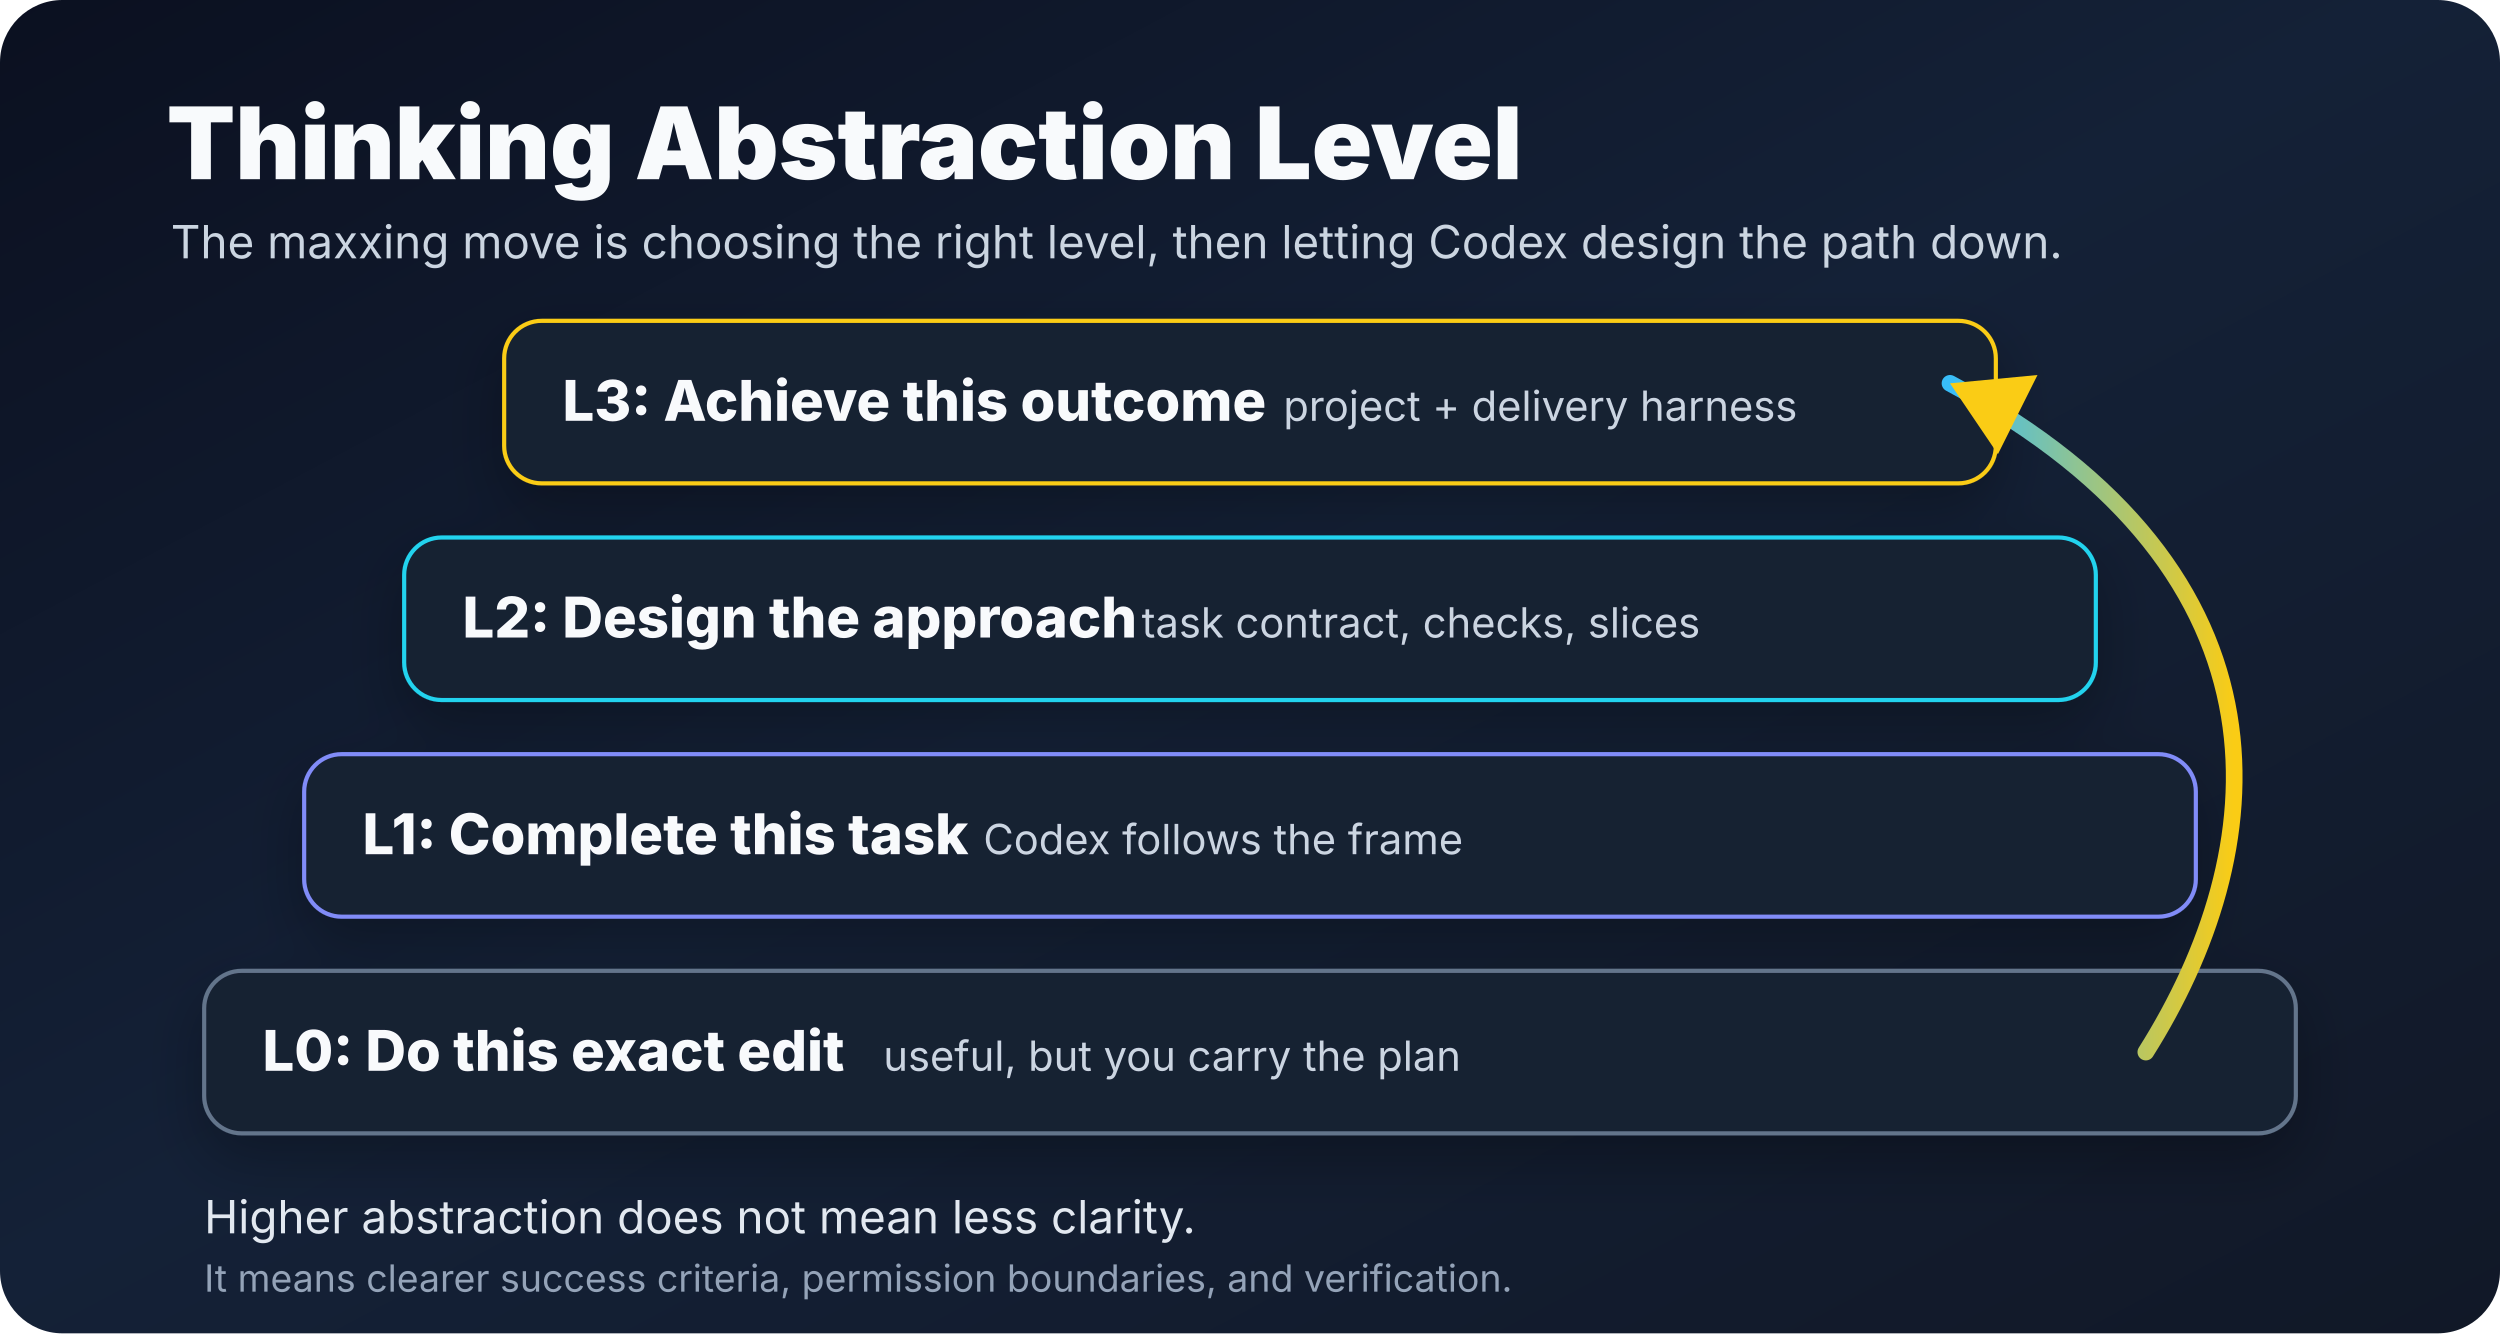
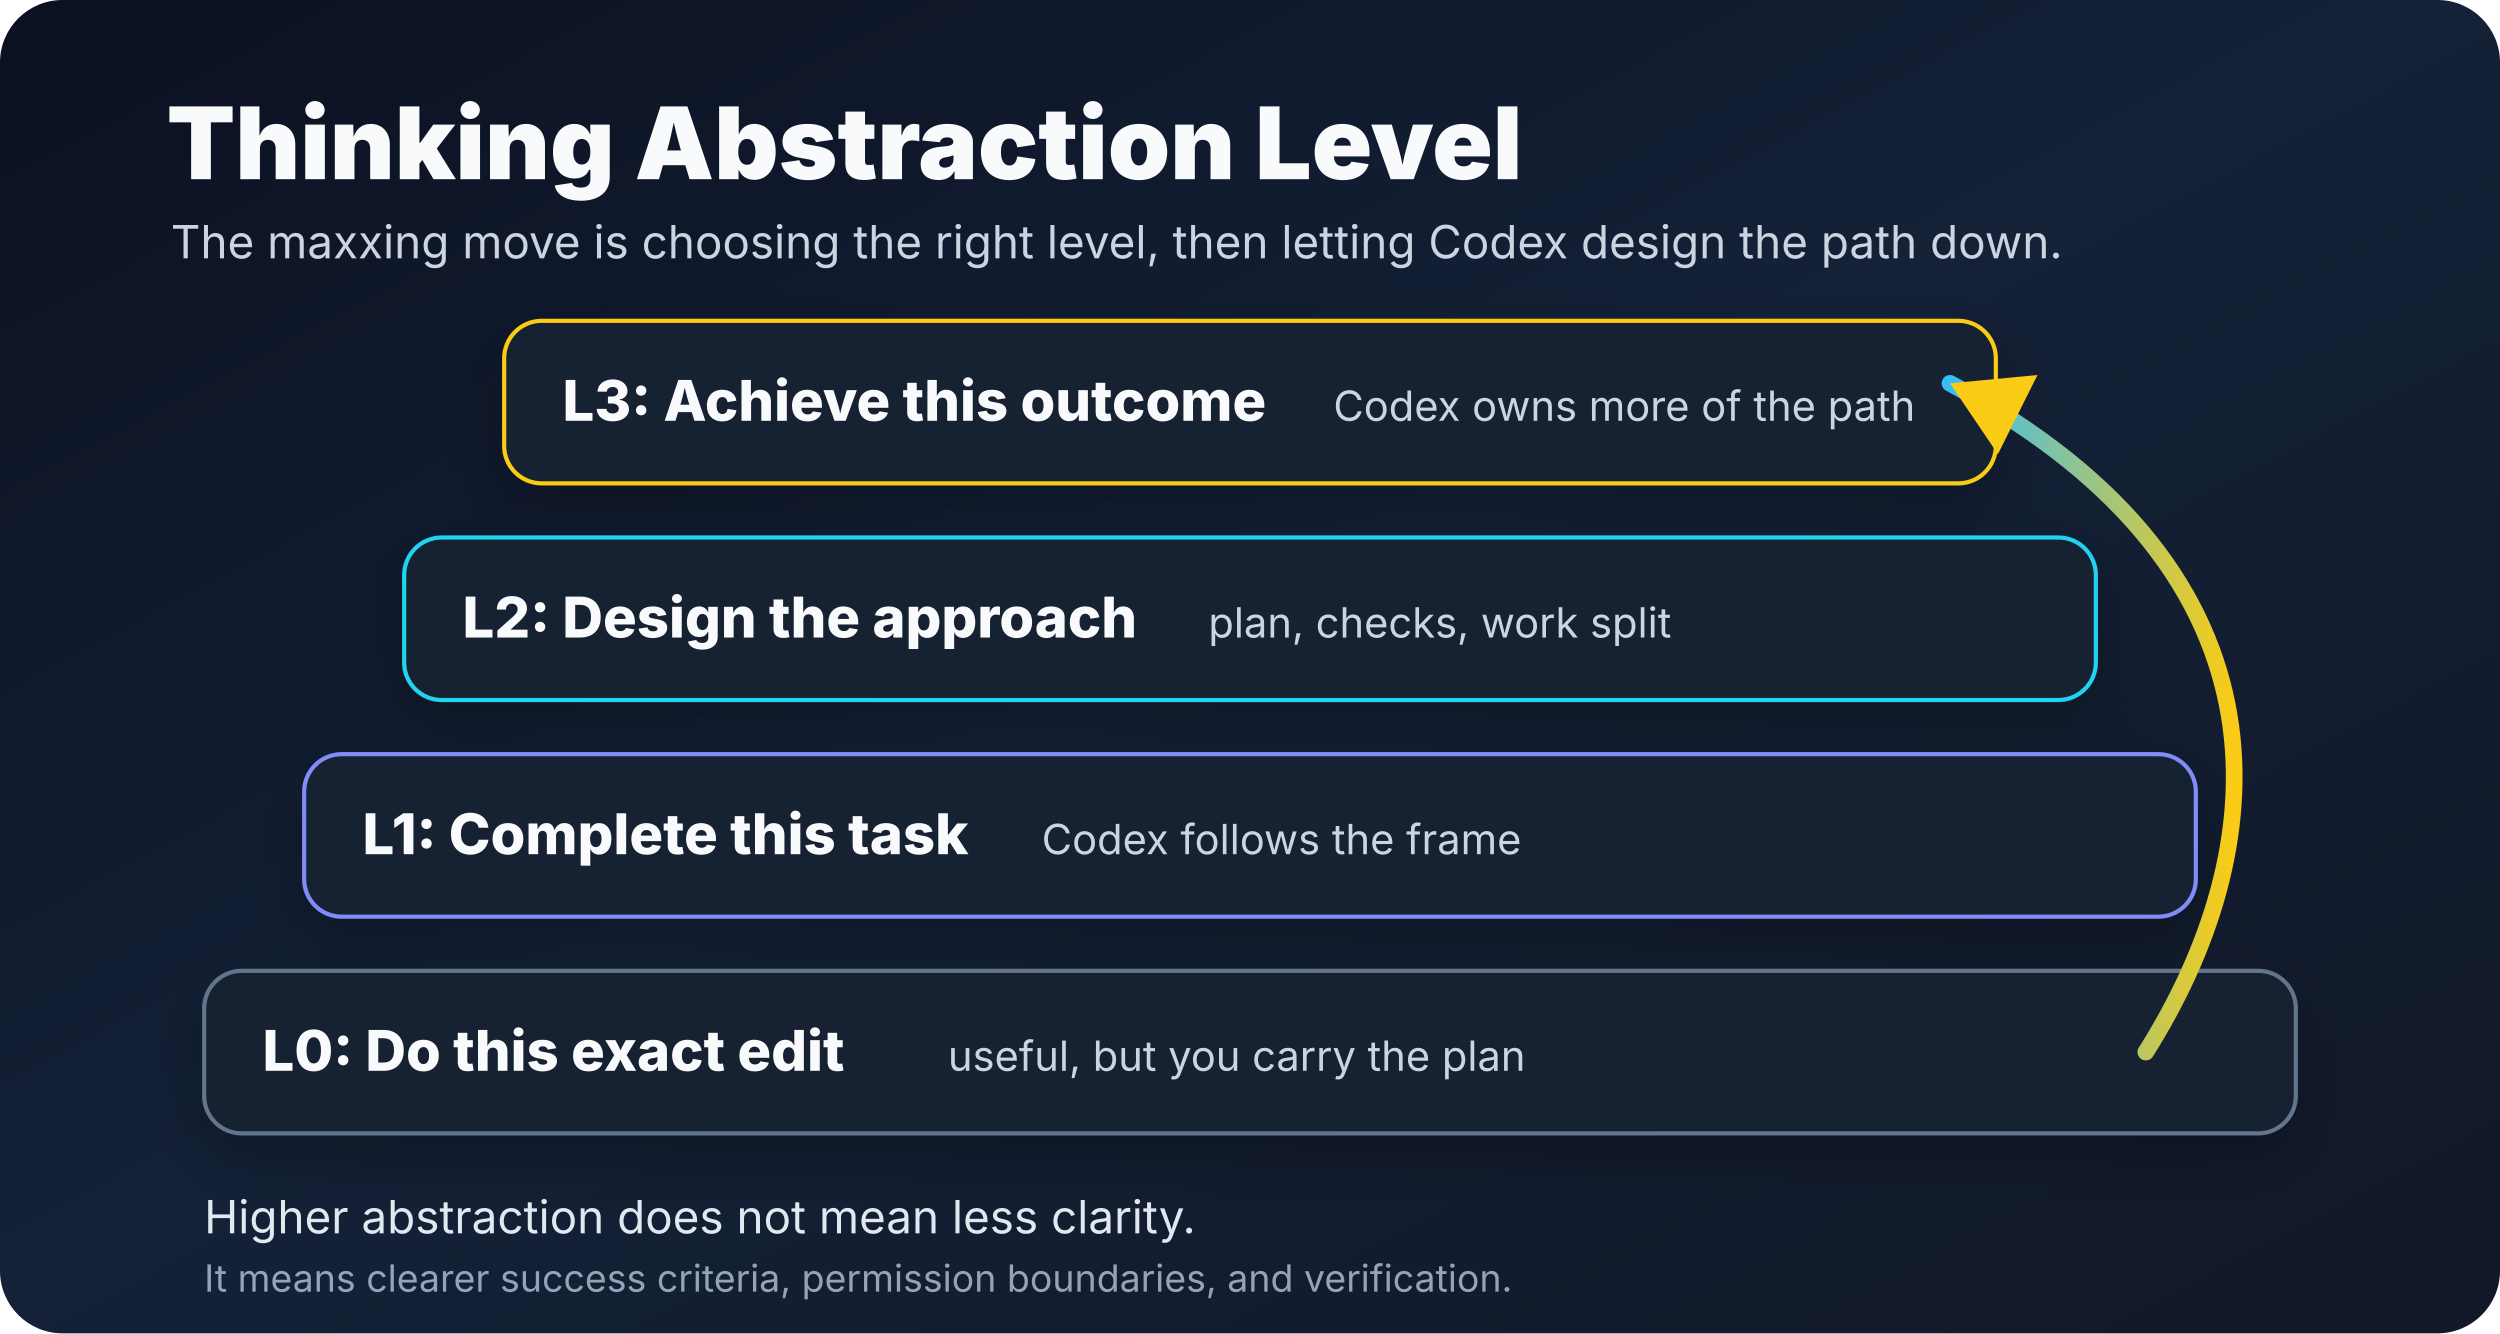
<svg xmlns="http://www.w3.org/2000/svg" width="1200" height="640" viewBox="0 0 1200 640" role="img" aria-labelledby="title desc">
  <defs>
    <linearGradient id="bg" x1="0" y1="0" x2="1" y2="1">
      <stop offset="0%" stop-color="#0b1020" />
      <stop offset="48%" stop-color="#142137" />
      <stop offset="100%" stop-color="#111827" />
    </linearGradient>
    <linearGradient id="high" x1="0" y1="0" x2="1" y2="0">
      <stop offset="0%" stop-color="#38bdf8" />
      <stop offset="100%" stop-color="#facc15" />
    </linearGradient>
    <filter id="soft" x="-20%" y="-20%" width="140%" height="140%">
      <feDropShadow dx="0" dy="12" stdDeviation="14" flood-color="#000000" flood-opacity="0.28" />
    </filter>
  </defs>
  <rect width="1200" height="640" rx="30" fill="url(#bg)" />
  <g font-family="ui-sans-serif, system-ui, -apple-system, BlinkMacSystemFont, Segoe UI, sans-serif">
    <text x="80" y="86" fill="#f8fafc" font-size="48" font-weight="900">Thinking Abstraction Level</text>
    <text x="82" y="124" fill="#cbd5e1" font-size="22">The maxxing move is choosing the right level, then letting Codex design the path down.</text>
  </g>
  <g filter="url(#soft)" font-family="ui-sans-serif, system-ui, -apple-system, BlinkMacSystemFont, Segoe UI, sans-serif">
    <rect x="98" y="466" width="1004" height="78" rx="18" fill="#172033" stroke="#64748b" stroke-width="2" />
    <rect x="146" y="362" width="908" height="78" rx="18" fill="#172033" stroke="#818cf8" stroke-width="2" />
    <rect x="194" y="258" width="812" height="78" rx="18" fill="#172033" stroke="#22d3ee" stroke-width="2" />
    <rect x="242" y="154" width="716" height="78" rx="18" fill="#172033" stroke="#facc15" stroke-width="2" />
    <text x="126" y="514" fill="#f8fafc" font-size="27" font-weight="800">L0: Do this exact edit</text>
-     <text x="424" y="514" fill="#cbd5e1" font-size="20">useful, but you carry the plan</text>
+     <text x="455" y="514" fill="#cbd5e1" font-size="20">useful, but you carry the plan</text>
    <text x="174" y="410" fill="#f8fafc" font-size="27" font-weight="800">L1: Complete this task</text>
-     <text x="472" y="410" fill="#cbd5e1" font-size="20">Codex follows the frame</text>
+     <text x="500" y="410" fill="#cbd5e1" font-size="20">Codex follows the frame</text>
    <text x="222" y="306" fill="#f8fafc" font-size="27" font-weight="800">L2: Design the approach</text>
-     <text x="548" y="306" fill="#cbd5e1" font-size="20">task contract, checks, slices</text>
+     <text x="580" y="306" fill="#cbd5e1" font-size="20">plan, checks, work split</text>
    <text x="270" y="202" fill="#f8fafc" font-size="27" font-weight="800">L3: Achieve this outcome</text>
-     <text x="616" y="202" fill="#cbd5e1" font-size="20">project + delivery harness</text>
+     <text x="640" y="202" fill="#cbd5e1" font-size="20">Codex owns more of the path</text>
  </g>
  <path d="M1030 505 C1090 410 1108 276 936 184" fill="none" stroke="url(#high)" stroke-width="8" stroke-linecap="round" />
  <path d="M936 184 l42 -4 l-19 38 z" fill="#facc15" />
  <g font-family="ui-sans-serif, system-ui, -apple-system, BlinkMacSystemFont, Segoe UI, sans-serif">
    <text x="98" y="592" fill="#e2e8f0" font-size="22">Higher abstraction does not mean less clarity.</text>
    <text x="98" y="620" fill="#94a3b8" font-size="18">It means clearer success criteria, permission boundaries, and verification.</text>
  </g>
</svg>
